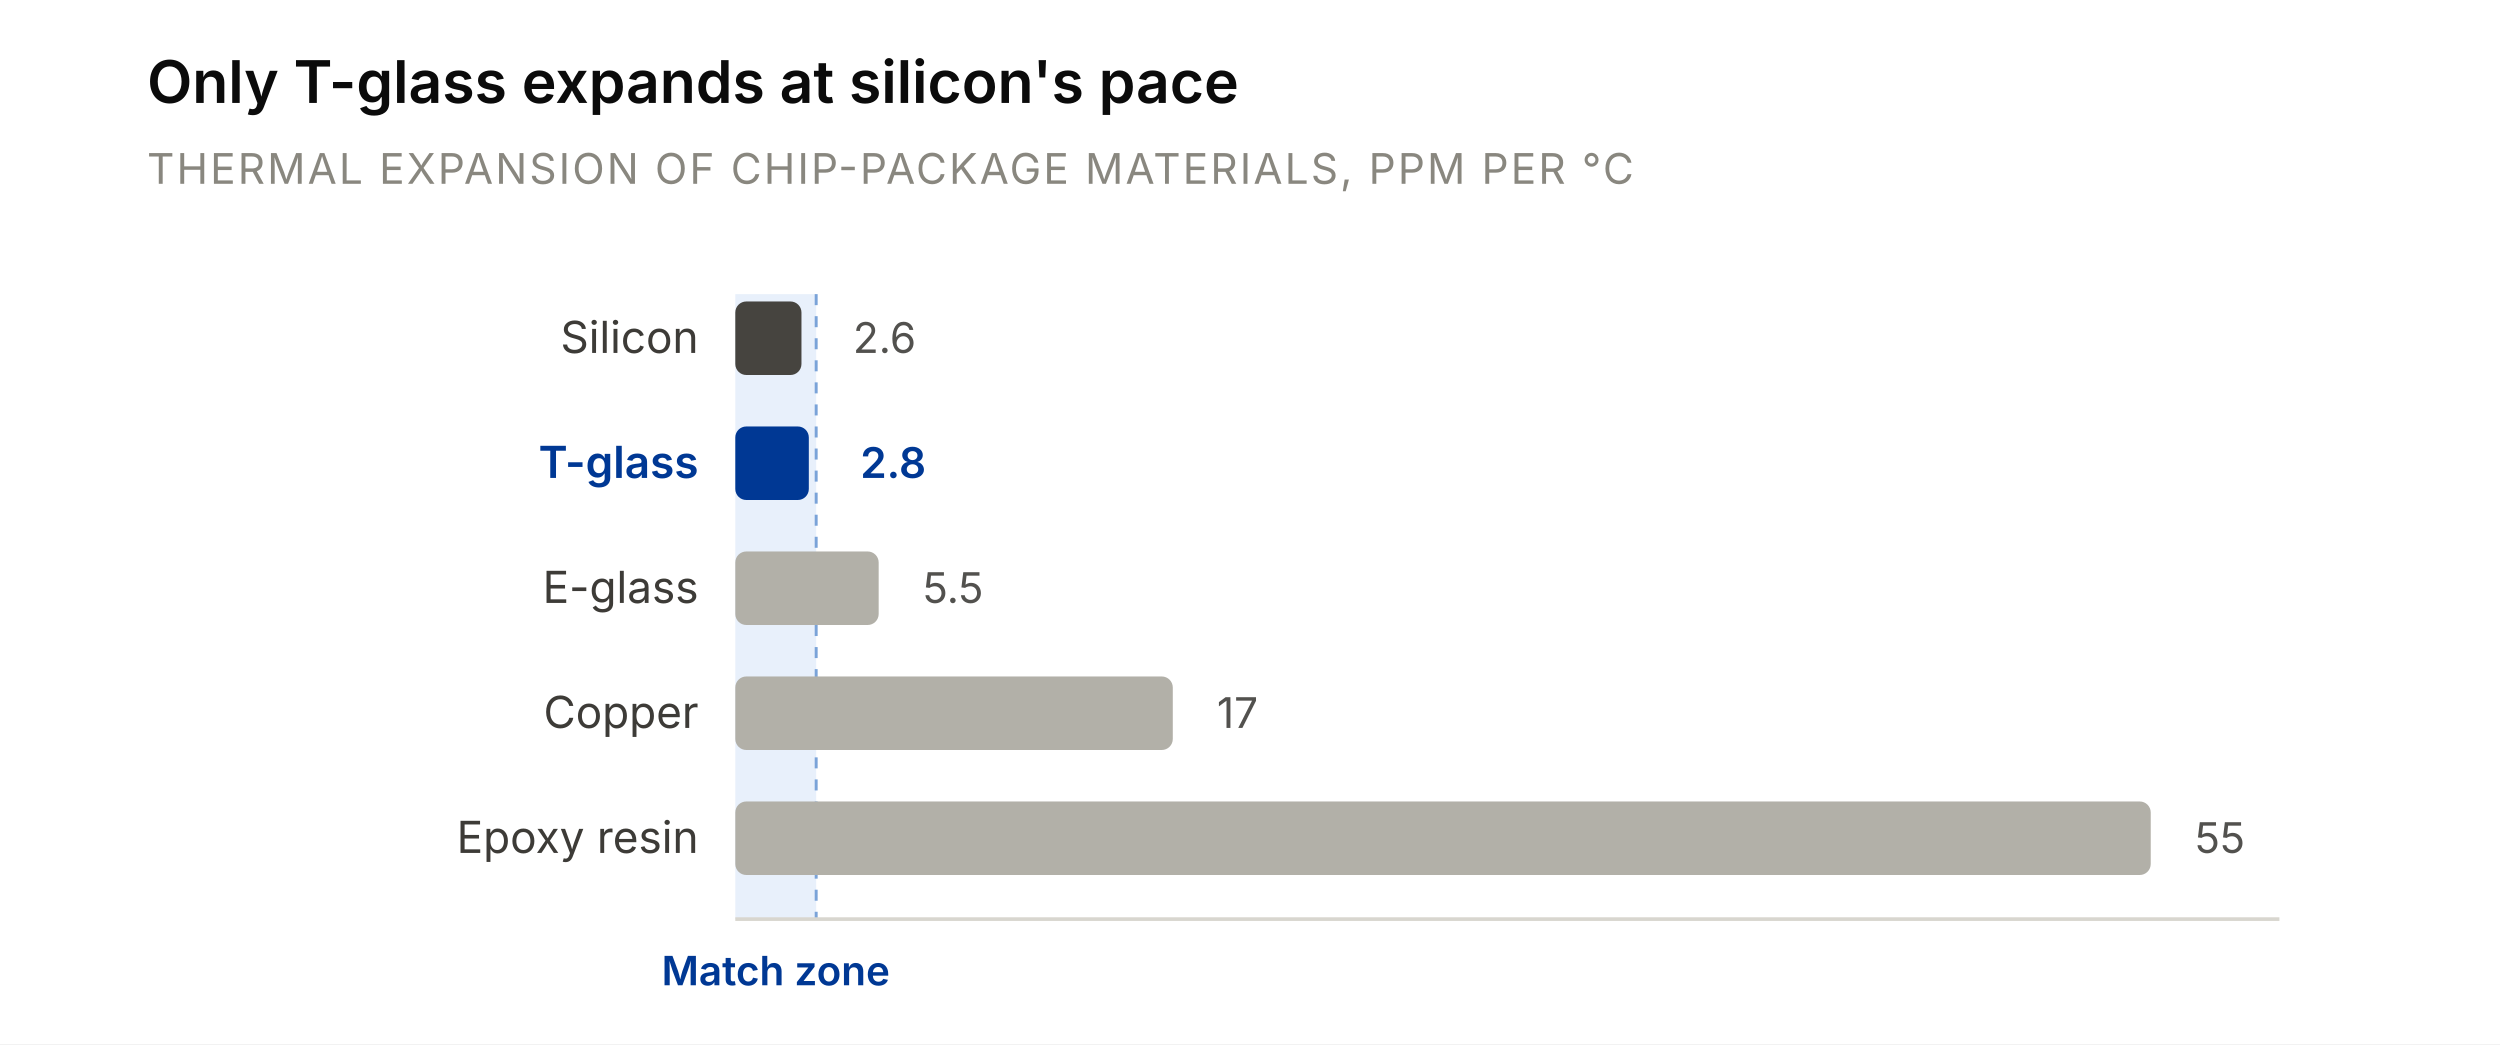
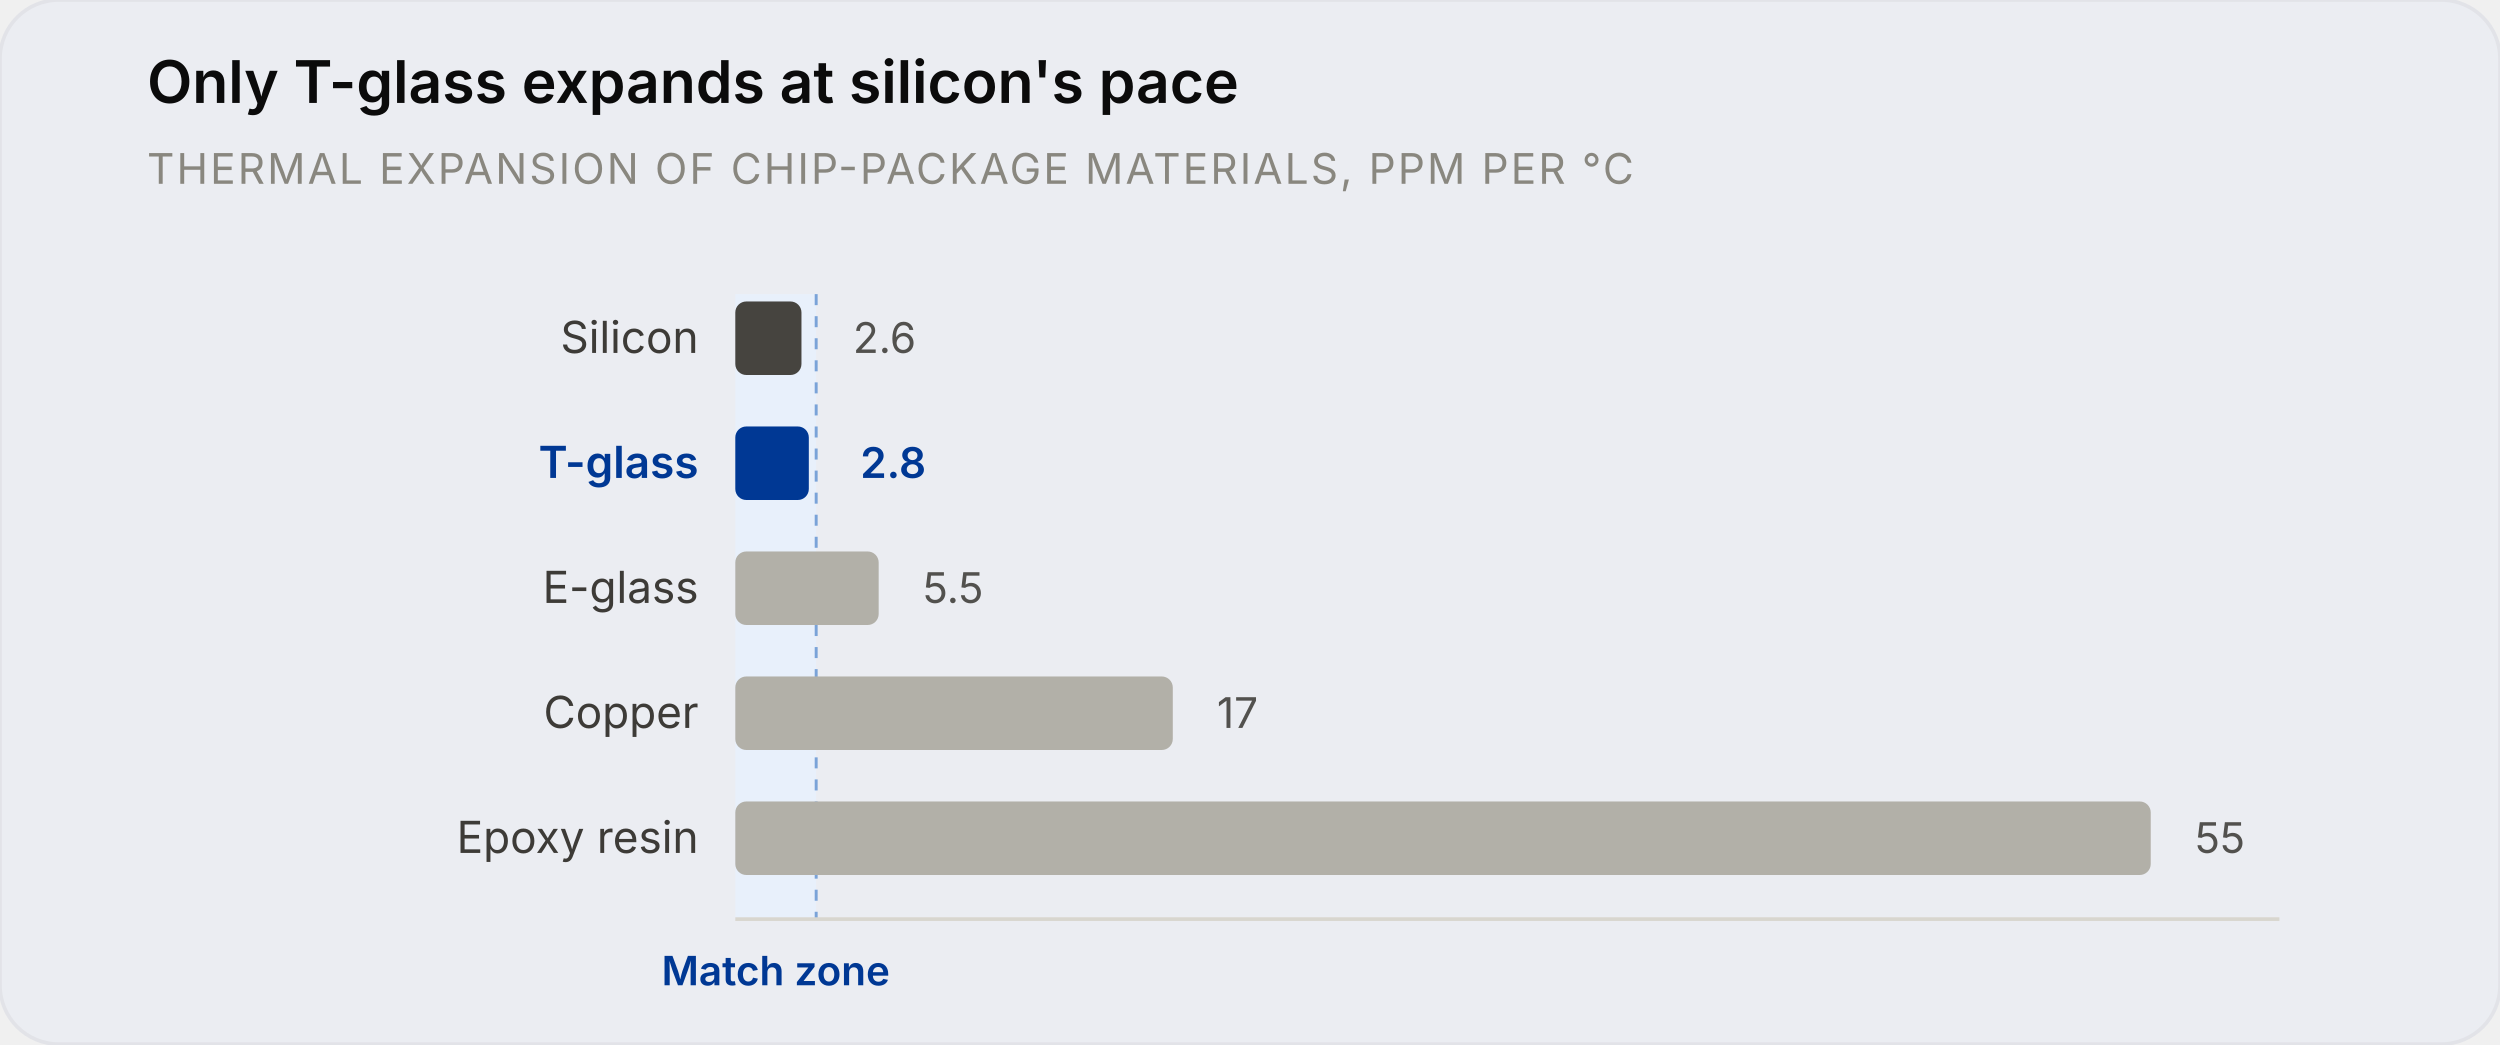
<svg xmlns="http://www.w3.org/2000/svg" width="100%" viewBox="0 0 680 284" role="img" font-family="&quot;Anthropic Sans&quot;, -apple-system, &quot;system-ui&quot;, &quot;Segoe UI&quot;, sans-serif">
-   <rect x="0" y="0" width="680" height="284" fill="#ffffff" />
+   <rect x="0" y="0" width="680" height="284" rx="16" fill="#EBEDF2" stroke="#E2E3E8" stroke-width="1" />
  <text x="40" y="28" font-size="16" font-weight="600" fill="#0b0b0b">Only T-glass expands at silicon's pace</text>
  <text x="40" y="50" font-size="11.5" font-weight="400" fill="#89877f" letter-spacing="0.6">THERMAL EXPANSION OF CHIP-PACKAGE MATERIALS, PPM PER °C</text>
  <rect x="200" y="80" width="22" height="170" fill="#e8f0fb" />
  <line x1="222" y1="80" x2="222" y2="250" stroke="#7aa3d8" stroke-width="0.8" stroke-dasharray="3 3" />
  <rect x="200" y="82" width="18" height="20" rx="3" fill="#46443f" />
  <text x="190" y="96" text-anchor="end" font-size="12" fill="#3d3b37">Silicon</text>
  <text x="232" y="96" font-size="11.5" fill="#52514e">2.6</text>
  <rect x="200" y="116" width="20" height="20" rx="3" fill="#003894" />
  <text x="190" y="130" text-anchor="end" font-size="12" font-weight="600" fill="#003894">T-glass</text>
  <text x="234" y="130" font-size="11.5" font-weight="600" fill="#003894">2.8</text>
  <rect x="200" y="150" width="39" height="20" rx="3" fill="#b2b0a8" />
  <text x="190" y="164" text-anchor="end" font-size="12" fill="#3d3b37">E-glass</text>
  <text x="251" y="164" font-size="11.5" fill="#52514e">5.5</text>
  <rect x="200" y="184" width="119" height="20" rx="3" fill="#b2b0a8" />
  <text x="190" y="198" text-anchor="end" font-size="12" fill="#3d3b37">Copper</text>
  <text x="331" y="198" font-size="11.5" fill="#52514e">17</text>
  <rect x="200" y="218" width="385" height="20" rx="3" fill="#b2b0a8" />
  <text x="190" y="232" text-anchor="end" font-size="12" fill="#3d3b37">Epoxy resin</text>
  <text x="597" y="232" font-size="11.5" fill="#52514e">55</text>
  <line x1="200" y1="250" x2="620" y2="250" stroke="#d8d6cf" stroke-width="1" />
  <text x="211" y="268" text-anchor="middle" font-size="11" font-weight="600" fill="#003894">Match zone</text>
</svg>
